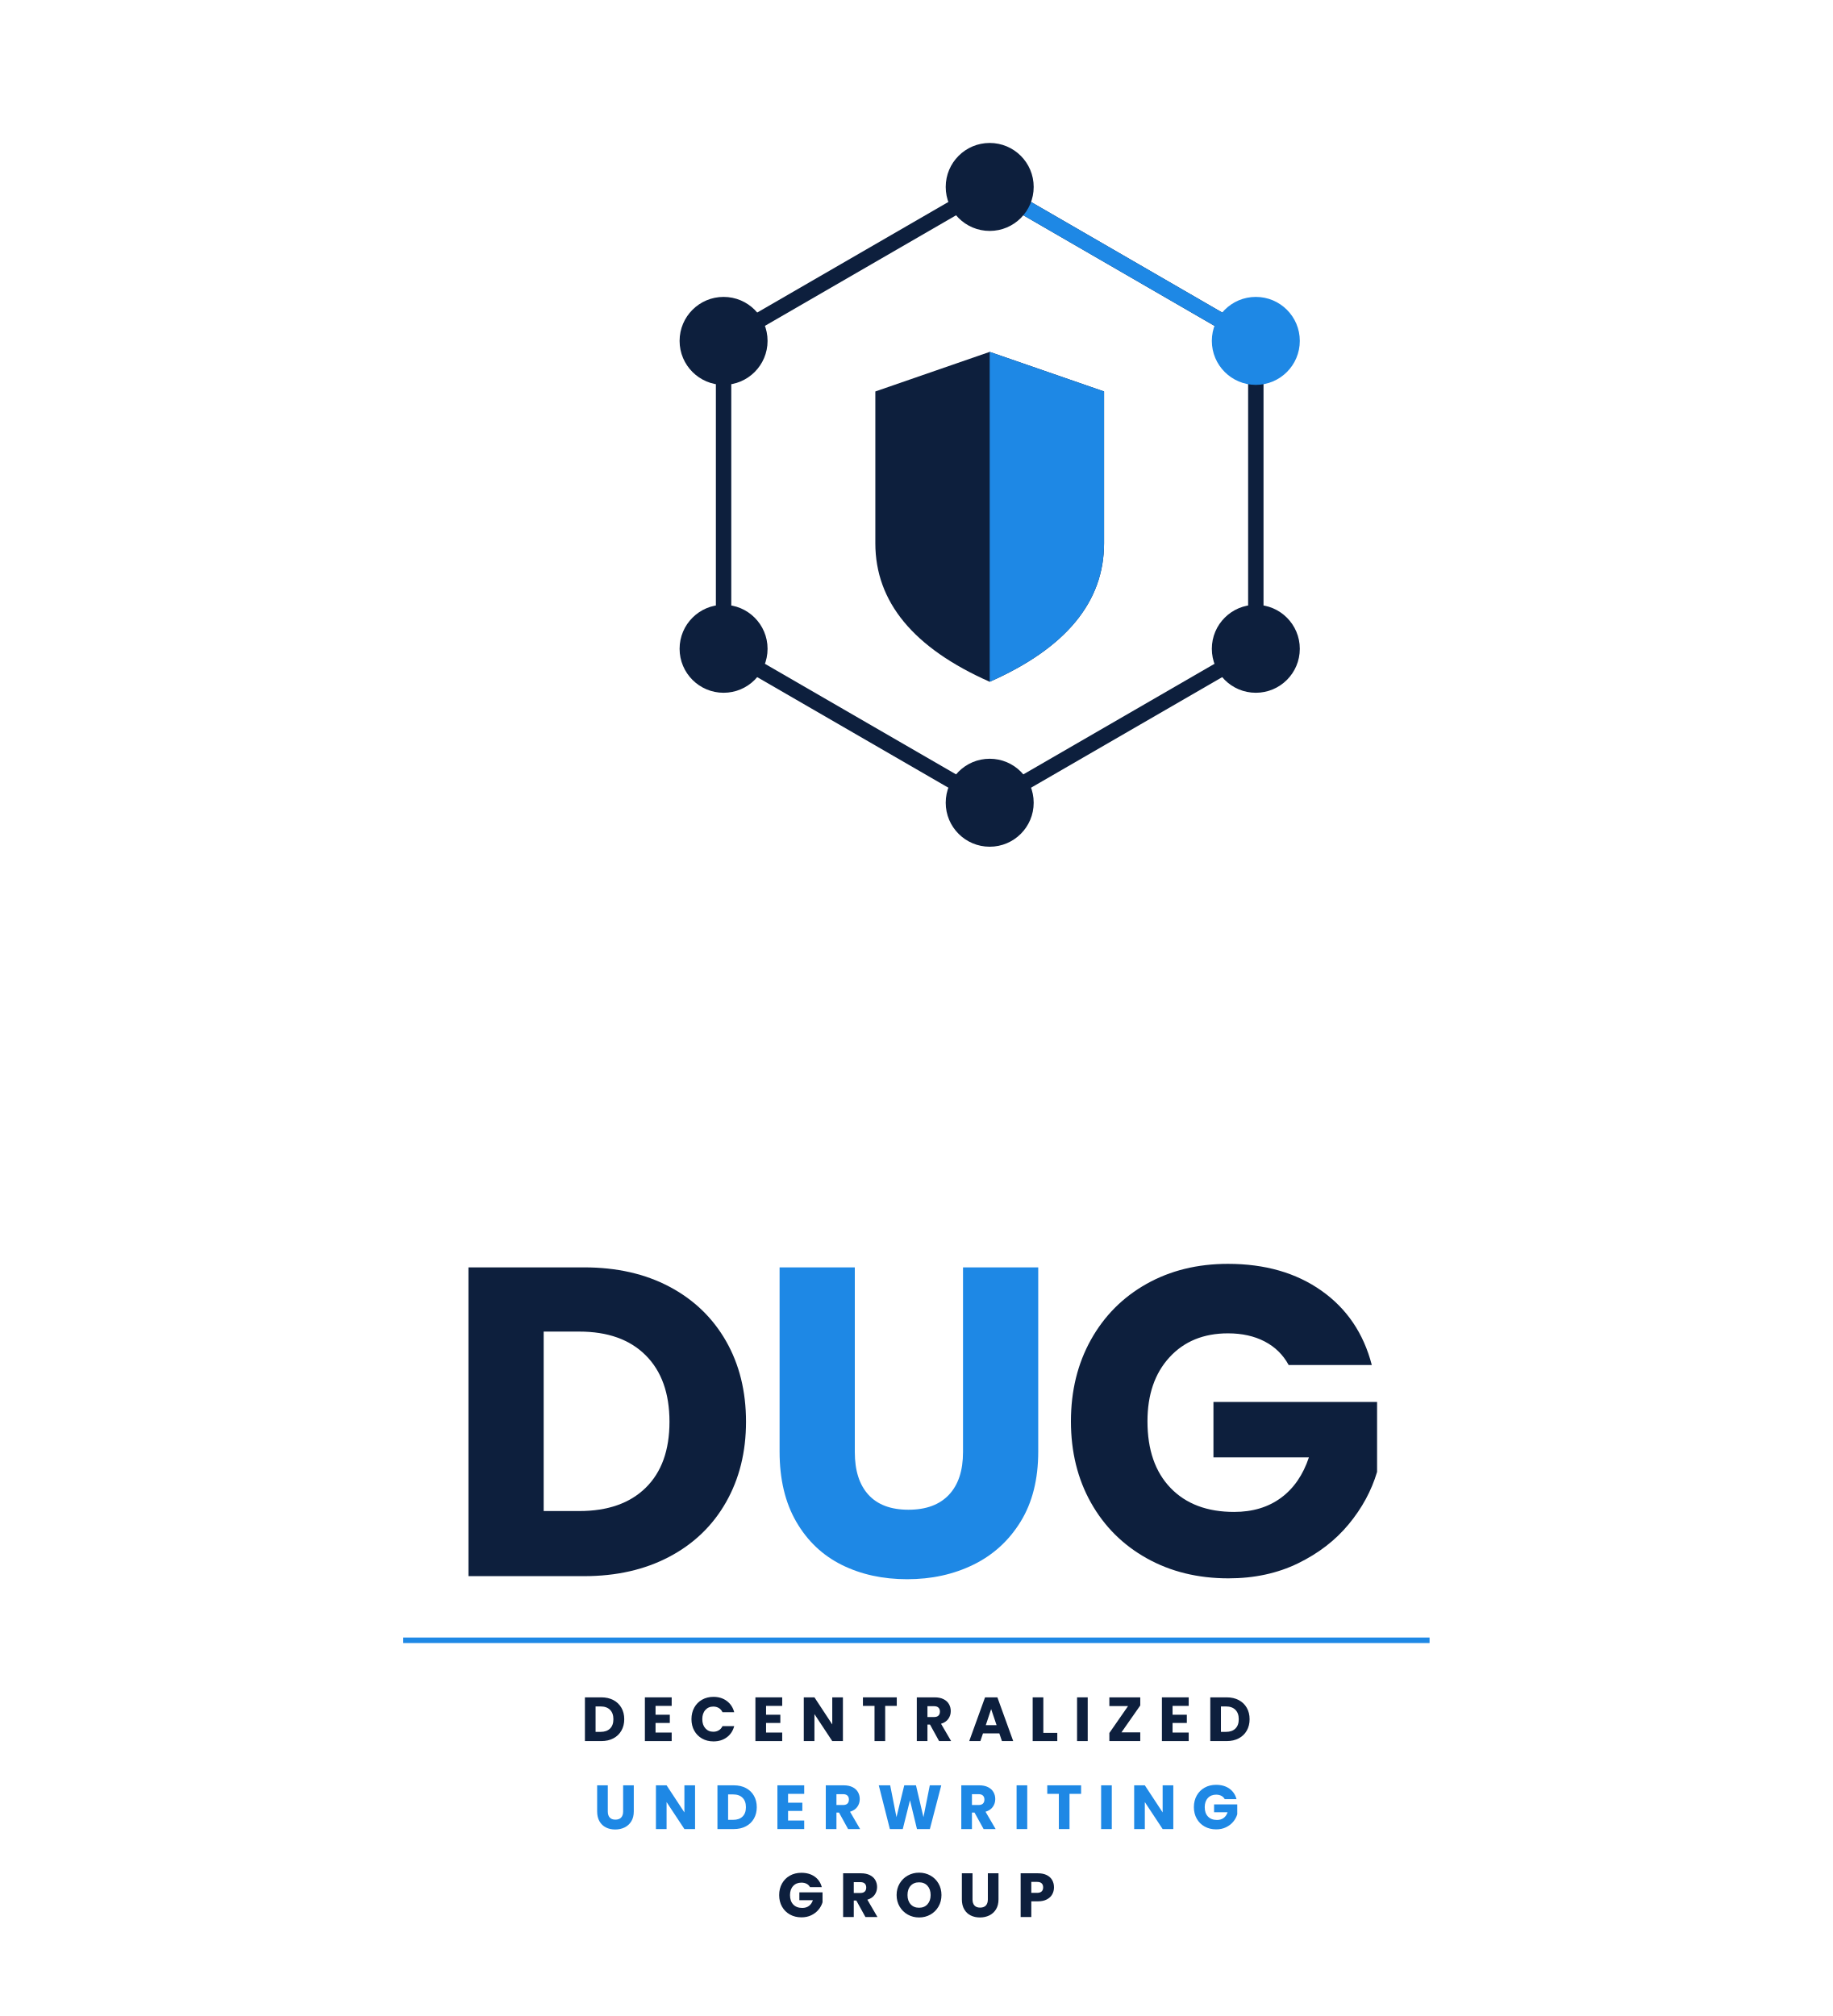
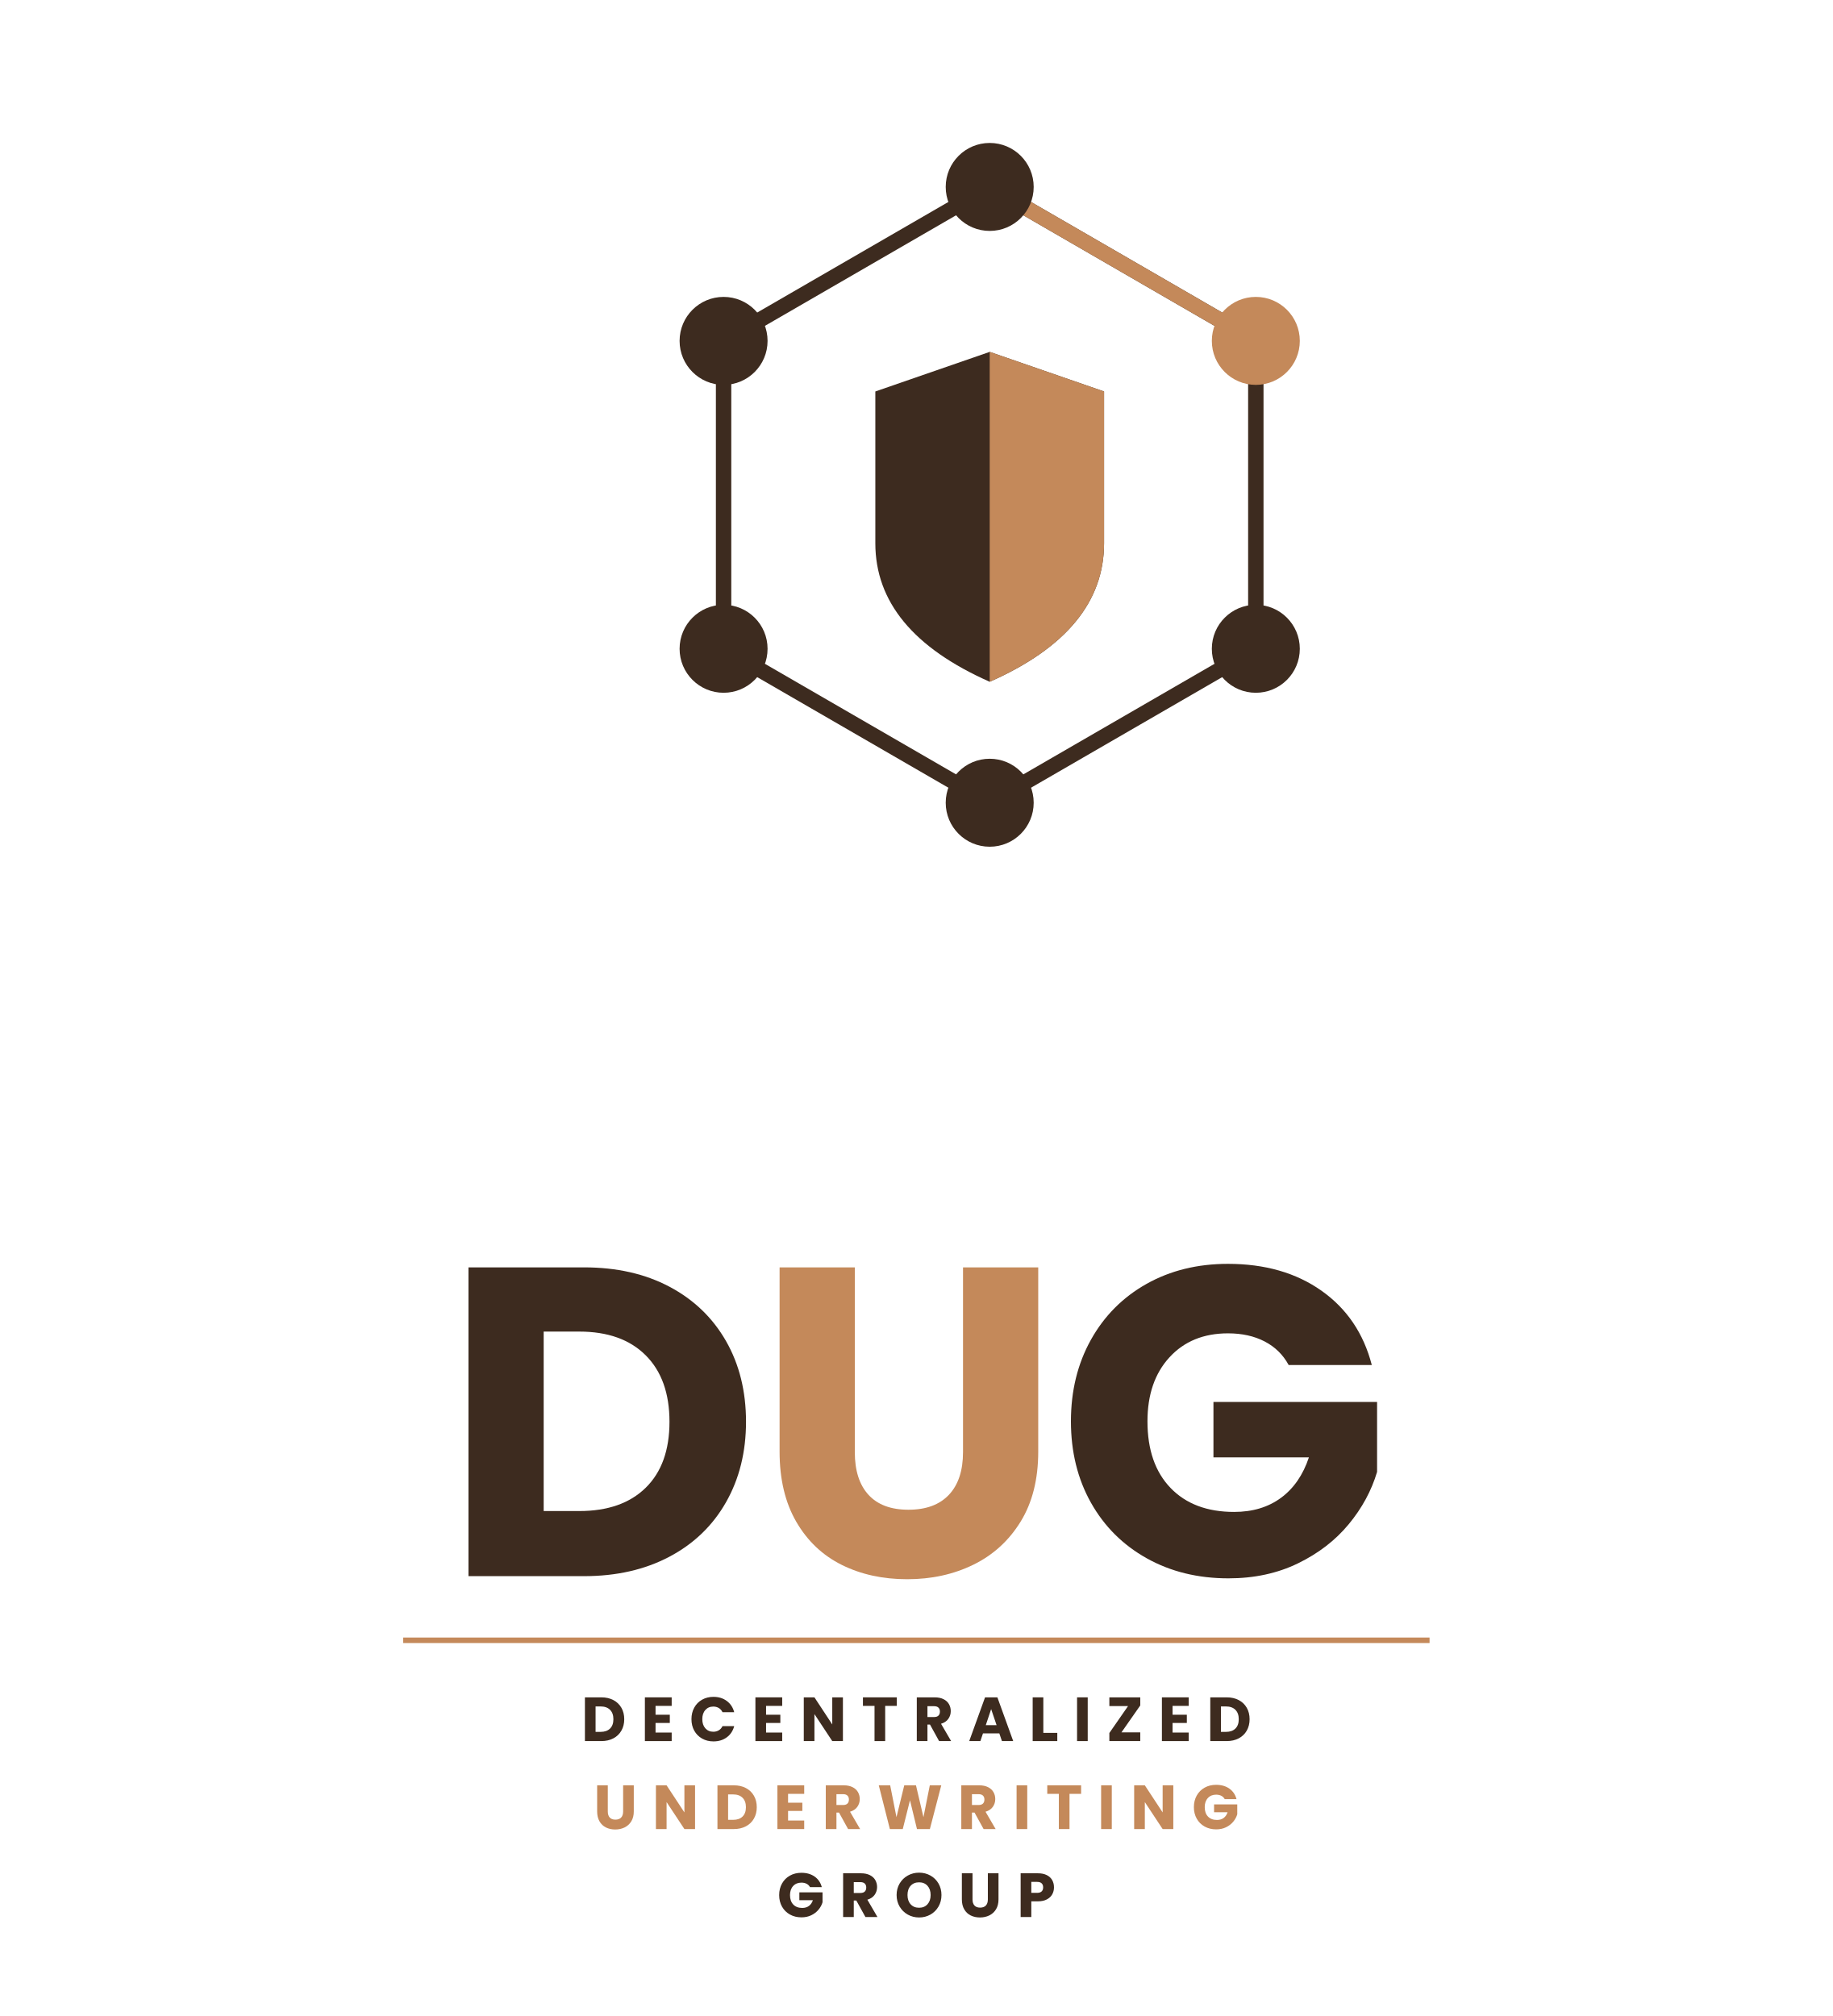
<svg xmlns="http://www.w3.org/2000/svg" viewBox="0 0 1000 1100">
  <g transform="translate(300,30) scale(1.2)">
-     <g stroke="#0D1F3D" stroke-width="7" stroke-linecap="round" fill="none">
+     <g stroke="#3d2b1f" stroke-width="7" stroke-linecap="round" fill="none">
      <line x1="200" y1="60" x2="321" y2="130" />
      <line x1="321" y1="130" x2="321" y2="270" />
      <line x1="321" y1="270" x2="200" y2="340" />
      <line x1="200" y1="340" x2="79" y2="270" />
      <line x1="79" y1="270" x2="79" y2="130" />
      <line x1="79" y1="130" x2="200" y2="60" />
    </g>
-     <line x1="200" y1="60" x2="321" y2="130" stroke="#1E88E5" stroke-width="7" stroke-linecap="round" />
-     <path d="M 200 135 L 252 153 L 252 222 Q 252 262 200 285 Q 148 262 148 222 L 148 153 Z" fill="#0D1F3D" />
-     <path d="M 200 135 L 252 153 L 252 222 Q 252 262 200 285 L 200 135 Z" fill="#1E88E5" />
-     <circle cx="200" cy="60" r="20" fill="#0D1F3D" />
-     <circle cx="321" cy="130" r="20" fill="#1E88E5" />
-     <circle cx="321" cy="270" r="20" fill="#0D1F3D" />
-     <circle cx="200" cy="340" r="20" fill="#0D1F3D" />
-     <circle cx="79" cy="270" r="20" fill="#0D1F3D" />
-     <circle cx="79" cy="130" r="20" fill="#0D1F3D" />
+     <line x1="200" y1="60" x2="321" y2="130" stroke="#c4895a" stroke-width="7" stroke-linecap="round" />
+     <path d="M 200 135 L 252 153 L 252 222 Q 252 262 200 285 Q 148 262 148 222 L 148 153 Z" fill="#3d2b1f" />
+     <path d="M 200 135 L 252 153 L 252 222 Q 252 262 200 285 L 200 135 Z" fill="#c4895a" />
+     <circle cx="200" cy="60" r="20" fill="#3d2b1f" />
+     <circle cx="321" cy="130" r="20" fill="#c4895a" />
+     <circle cx="321" cy="270" r="20" fill="#3d2b1f" />
+     <circle cx="200" cy="340" r="20" fill="#3d2b1f" />
+     <circle cx="79" cy="270" r="20" fill="#3d2b1f" />
+     <circle cx="79" cy="130" r="20" fill="#3d2b1f" />
  </g>
  <g transform="translate(240.72,860)">
-     <path d="M693 351Q693 248 647.5 168.0Q602 88 518.5 44.0Q435 0 325 0H62V702H325Q436 702 519.0 658.0Q602 614 647.5 534.5Q693 455 693 351ZM519 351Q519 448 465.0 502.0Q411 556 314 556H233V148H314Q411 148 465.0 201.0Q519 254 519 351Z" transform="translate(0.000,0) scale(0.24,-0.24)" fill="#0D1F3D" />
-     <path d="M230 702V282Q230 219 261.0 185.0Q292 151 352 151Q412 151 444.0 185.0Q476 219 476 282V702H647V283Q647 189 607.0 124.0Q567 59 499.5 26.0Q432 -7 349 -7Q266 -7 200.5 25.5Q135 58 97.0 123.5Q59 189 59 283V702Z" transform="translate(170.480,0) scale(0.24,-0.24)" fill="#1E88E5" />
-     <path d="M528 480Q509 515 473.5 533.5Q438 552 390 552Q307 552 257.0 497.5Q207 443 207 352Q207 255 259.5 200.5Q312 146 404 146Q467 146 510.5 178.0Q554 210 574 270H357V396H729V237Q710 173 664.5 118.0Q619 63 549.0 29.0Q479 -5 391 -5Q287 -5 205.5 40.5Q124 86 78.5 167.0Q33 248 33 352Q33 456 78.5 537.5Q124 619 205.0 664.5Q286 710 390 710Q516 710 602.5 649.0Q689 588 717 480Z" transform="translate(335.680,0) scale(0.24,-0.24)" fill="#0D1F3D" />
+     <path d="M693 351Q693 248 647.5 168.0Q602 88 518.5 44.0Q435 0 325 0H62V702H325Q436 702 519.0 658.0Q602 614 647.5 534.5Q693 455 693 351ZM519 351Q519 448 465.0 502.0Q411 556 314 556H233V148H314Q411 148 465.0 201.0Q519 254 519 351Z" transform="translate(0.000,0) scale(0.24,-0.24)" fill="#3d2b1f" />
+     <path d="M230 702V282Q230 219 261.0 185.0Q292 151 352 151Q412 151 444.0 185.0Q476 219 476 282V702H647V283Q647 189 607.0 124.0Q567 59 499.5 26.0Q432 -7 349 -7Q266 -7 200.5 25.5Q135 58 97.0 123.5Q59 189 59 283V702Z" transform="translate(170.480,0) scale(0.24,-0.24)" fill="#c4895a" />
+     <path d="M528 480Q509 515 473.5 533.5Q438 552 390 552Q307 552 257.0 497.5Q207 443 207 352Q207 255 259.5 200.5Q312 146 404 146Q467 146 510.5 178.0Q554 210 574 270H357V396H729V237Q710 173 664.5 118.0Q619 63 549.0 29.0Q479 -5 391 -5Q287 -5 205.5 40.5Q124 86 78.5 167.0Q33 248 33 352Q33 456 78.5 537.5Q124 619 205.0 664.5Q286 710 390 710Q516 710 602.5 649.0Q689 588 717 480Z" transform="translate(335.680,0) scale(0.24,-0.24)" fill="#3d2b1f" />
  </g>
-   <line x1="220" y1="895" x2="780" y2="895" stroke="#1E88E5" stroke-width="3" />
+   <line x1="220" y1="895" x2="780" y2="895" stroke="#c4895a" stroke-width="3" />
  <g transform="translate(317.037,950)">
-     <path d="M693 351Q693 248 647.5 168.0Q602 88 518.5 44.0Q435 0 325 0H62V702H325Q436 702 519.0 658.0Q602 614 647.5 534.5Q693 455 693 351ZM519 351Q519 448 465.0 502.0Q411 556 314 556H233V148H314Q411 148 465.0 201.0Q519 254 519 351Z" transform="translate(0.000,0) scale(0.034,-0.034)" fill="#0D1F3D" />
-     <path d="M233 565V423H462V291H233V137H492V0H62V702H492V565Z" transform="translate(32.718,0) scale(0.034,-0.034)" fill="#0D1F3D" />
-     <path d="M386 710Q511 710 600.0 644.0Q689 578 719 464H531Q510 508 471.5 531.0Q433 554 384 554Q305 554 256.0 499.0Q207 444 207 352Q207 260 256.0 205.0Q305 150 384 150Q433 150 471.5 173.0Q510 196 531 240H719Q689 126 600.0 60.5Q511 -5 386 -5Q284 -5 203.5 40.5Q123 86 78.0 167.0Q33 248 33 352Q33 456 78.0 537.5Q123 619 203.5 664.5Q284 710 386 710Z" transform="translate(59.112,0) scale(0.034,-0.034)" fill="#0D1F3D" />
-     <path d="M233 565V423H462V291H233V137H492V0H62V702H492V565Z" transform="translate(93.020,0) scale(0.034,-0.034)" fill="#0D1F3D" />
-     <path d="M690 0H519L233 433V0H62V702H233L519 267V702H690Z" transform="translate(119.414,0) scale(0.034,-0.034)" fill="#0D1F3D" />
-     <path d="M567 702V565H381V0H210V565H24V702Z" transform="translate(152.982,0) scale(0.034,-0.034)" fill="#0D1F3D" />
-     <path d="M420 0 274 265H233V0H62V702H349Q432 702 490.5 673.0Q549 644 578.0 593.5Q607 543 607 481Q607 411 567.5 356.0Q528 301 451 278L613 0ZM233 386H339Q386 386 409.5 409.0Q433 432 433 474Q433 514 409.5 537.0Q386 560 339 560H233Z" transform="translate(181.076,0) scale(0.034,-0.034)" fill="#0D1F3D" />
-     <path d="M499 124H237L195 0H16L270 702H468L722 0H541ZM455 256 368 513 282 256Z" transform="translate(211.244,0) scale(0.034,-0.034)" fill="#0D1F3D" />
-     <path d="M233 132H457V0H62V702H233Z" transform="translate(244.302,0) scale(0.034,-0.034)" fill="#0D1F3D" />
-     <path d="M233 702V0H62V702Z" transform="translate(268.520,0) scale(0.034,-0.034)" fill="#0D1F3D" />
-     <path d="M244 140H546V0H50V130L350 562H50V702H546V572Z" transform="translate(286.550,0) scale(0.034,-0.034)" fill="#0D1F3D" />
-     <path d="M233 565V423H462V291H233V137H492V0H62V702H492V565Z" transform="translate(314.814,0) scale(0.034,-0.034)" fill="#0D1F3D" />
-     <path d="M693 351Q693 248 647.5 168.0Q602 88 518.5 44.0Q435 0 325 0H62V702H325Q436 702 519.0 658.0Q602 614 647.5 534.5Q693 455 693 351ZM519 351Q519 448 465.0 502.0Q411 556 314 556H233V148H314Q411 148 465.0 201.0Q519 254 519 351Z" transform="translate(341.208,0) scale(0.034,-0.034)" fill="#0D1F3D" />
+     <path d="M693 351Q693 248 647.5 168.0Q602 88 518.5 44.0Q435 0 325 0H62V702H325Q436 702 519.0 658.0Q602 614 647.5 534.5Q693 455 693 351ZM519 351Q519 448 465.0 502.0Q411 556 314 556H233V148H314Q411 148 465.0 201.0Q519 254 519 351Z" transform="translate(0.000,0) scale(0.034,-0.034)" fill="#3d2b1f" />
+     <path d="M233 565V423H462V291H233V137H492V0H62V702H492V565Z" transform="translate(32.718,0) scale(0.034,-0.034)" fill="#3d2b1f" />
+     <path d="M386 710Q511 710 600.0 644.0Q689 578 719 464H531Q510 508 471.5 531.0Q433 554 384 554Q305 554 256.0 499.0Q207 444 207 352Q207 260 256.0 205.0Q305 150 384 150Q433 150 471.5 173.0Q510 196 531 240H719Q689 126 600.0 60.5Q511 -5 386 -5Q284 -5 203.5 40.5Q123 86 78.0 167.0Q33 248 33 352Q33 456 78.0 537.5Q123 619 203.5 664.5Q284 710 386 710Z" transform="translate(59.112,0) scale(0.034,-0.034)" fill="#3d2b1f" />
+     <path d="M233 565V423H462V291H233V137H492V0H62V702H492V565Z" transform="translate(93.020,0) scale(0.034,-0.034)" fill="#3d2b1f" />
+     <path d="M690 0H519L233 433V0H62V702H233L519 267V702H690Z" transform="translate(119.414,0) scale(0.034,-0.034)" fill="#3d2b1f" />
+     <path d="M567 702V565H381V0H210V565H24V702Z" transform="translate(152.982,0) scale(0.034,-0.034)" fill="#3d2b1f" />
+     <path d="M420 0 274 265H233V0H62V702H349Q432 702 490.5 673.0Q549 644 578.0 593.5Q607 543 607 481Q607 411 567.5 356.0Q528 301 451 278L613 0ZM233 386H339Q386 386 409.5 409.0Q433 432 433 474Q433 514 409.5 537.0Q386 560 339 560H233Z" transform="translate(181.076,0) scale(0.034,-0.034)" fill="#3d2b1f" />
+     <path d="M499 124H237L195 0H16L270 702H468L722 0H541ZM455 256 368 513 282 256Z" transform="translate(211.244,0) scale(0.034,-0.034)" fill="#3d2b1f" />
+     <path d="M233 132H457V0H62V702H233Z" transform="translate(244.302,0) scale(0.034,-0.034)" fill="#3d2b1f" />
+     <path d="M233 702V0H62V702Z" transform="translate(268.520,0) scale(0.034,-0.034)" fill="#3d2b1f" />
+     <path d="M244 140H546V0H50V130L350 562H50V702H546V572Z" transform="translate(286.550,0) scale(0.034,-0.034)" fill="#3d2b1f" />
+     <path d="M233 565V423H462V291H233V137H492V0H62V702H492V565Z" transform="translate(314.814,0) scale(0.034,-0.034)" fill="#3d2b1f" />
+     <path d="M693 351Q693 248 647.5 168.0Q602 88 518.5 44.0Q435 0 325 0H62V702H325Q436 702 519.0 658.0Q602 614 647.5 534.5Q693 455 693 351ZM519 351Q519 448 465.0 502.0Q411 556 314 556H233V148H314Q411 148 465.0 201.0Q519 254 519 351Z" transform="translate(341.208,0) scale(0.034,-0.034)" fill="#3d2b1f" />
  </g>
  <g transform="translate(323.808,998)">
-     <path d="M230 702V282Q230 219 261.0 185.0Q292 151 352 151Q412 151 444.0 185.0Q476 219 476 282V702H647V283Q647 189 607.0 124.0Q567 59 499.5 26.0Q432 -7 349 -7Q266 -7 200.5 25.5Q135 58 97.0 123.5Q59 189 59 283V702Z" transform="translate(0.000,0) scale(0.034,-0.034)" fill="#1E88E5" />
-     <path d="M690 0H519L233 433V0H62V702H233L519 267V702H690Z" transform="translate(31.970,0) scale(0.034,-0.034)" fill="#1E88E5" />
-     <path d="M693 351Q693 248 647.5 168.0Q602 88 518.5 44.0Q435 0 325 0H62V702H325Q436 702 519.0 658.0Q602 614 647.5 534.5Q693 455 693 351ZM519 351Q519 448 465.0 502.0Q411 556 314 556H233V148H314Q411 148 465.0 201.0Q519 254 519 351Z" transform="translate(65.538,0) scale(0.034,-0.034)" fill="#1E88E5" />
-     <path d="M233 565V423H462V291H233V137H492V0H62V702H492V565Z" transform="translate(98.256,0) scale(0.034,-0.034)" fill="#1E88E5" />
-     <path d="M420 0 274 265H233V0H62V702H349Q432 702 490.5 673.0Q549 644 578.0 593.5Q607 543 607 481Q607 411 567.5 356.0Q528 301 451 278L613 0ZM233 386H339Q386 386 409.5 409.0Q433 432 433 474Q433 514 409.5 537.0Q386 560 339 560H233Z" transform="translate(124.650,0) scale(0.034,-0.034)" fill="#1E88E5" />
-     <path d="M1028 702 845 0H638L526 462L410 0H203L25 702H208L309 191L434 702H622L742 191L844 702Z" transform="translate(154.818,0) scale(0.034,-0.034)" fill="#1E88E5" />
-     <path d="M420 0 274 265H233V0H62V702H349Q432 702 490.5 673.0Q549 644 578.0 593.5Q607 543 607 481Q607 411 567.5 356.0Q528 301 451 278L613 0ZM233 386H339Q386 386 409.5 409.0Q433 432 433 474Q433 514 409.5 537.0Q386 560 339 560H233Z" transform="translate(198.586,0) scale(0.034,-0.034)" fill="#1E88E5" />
-     <path d="M233 702V0H62V702Z" transform="translate(228.754,0) scale(0.034,-0.034)" fill="#1E88E5" />
-     <path d="M567 702V565H381V0H210V565H24V702Z" transform="translate(246.784,0) scale(0.034,-0.034)" fill="#1E88E5" />
-     <path d="M233 702V0H62V702Z" transform="translate(274.878,0) scale(0.034,-0.034)" fill="#1E88E5" />
-     <path d="M690 0H519L233 433V0H62V702H233L519 267V702H690Z" transform="translate(292.908,0) scale(0.034,-0.034)" fill="#1E88E5" />
-     <path d="M528 480Q509 515 473.5 533.5Q438 552 390 552Q307 552 257.0 497.5Q207 443 207 352Q207 255 259.5 200.5Q312 146 404 146Q467 146 510.5 178.0Q554 210 574 270H357V396H729V237Q710 173 664.5 118.0Q619 63 549.0 29.0Q479 -5 391 -5Q287 -5 205.5 40.5Q124 86 78.5 167.0Q33 248 33 352Q33 456 78.5 537.5Q124 619 205.0 664.5Q286 710 390 710Q516 710 602.5 649.0Q689 588 717 480Z" transform="translate(326.476,0) scale(0.034,-0.034)" fill="#1E88E5" />
+     <path d="M230 702V282Q230 219 261.0 185.0Q292 151 352 151Q412 151 444.0 185.0Q476 219 476 282V702H647V283Q647 189 607.0 124.0Q567 59 499.5 26.0Q432 -7 349 -7Q266 -7 200.5 25.5Q135 58 97.0 123.5Q59 189 59 283V702Z" transform="translate(0.000,0) scale(0.034,-0.034)" fill="#c4895a" />
+     <path d="M690 0H519L233 433V0H62V702H233L519 267V702H690Z" transform="translate(31.970,0) scale(0.034,-0.034)" fill="#c4895a" />
+     <path d="M693 351Q693 248 647.5 168.0Q602 88 518.5 44.0Q435 0 325 0H62V702H325Q436 702 519.0 658.0Q602 614 647.5 534.5Q693 455 693 351ZM519 351Q519 448 465.0 502.0Q411 556 314 556H233V148H314Q411 148 465.0 201.0Q519 254 519 351Z" transform="translate(65.538,0) scale(0.034,-0.034)" fill="#c4895a" />
+     <path d="M233 565V423H462V291H233V137H492V0H62V702H492V565Z" transform="translate(98.256,0) scale(0.034,-0.034)" fill="#c4895a" />
+     <path d="M420 0 274 265H233V0H62V702H349Q432 702 490.5 673.0Q549 644 578.0 593.5Q607 543 607 481Q607 411 567.5 356.0Q528 301 451 278L613 0ZM233 386H339Q386 386 409.5 409.0Q433 432 433 474Q433 514 409.5 537.0Q386 560 339 560H233Z" transform="translate(124.650,0) scale(0.034,-0.034)" fill="#c4895a" />
+     <path d="M1028 702 845 0H638L526 462L410 0H203L25 702H208L309 191L434 702H622L742 191L844 702Z" transform="translate(154.818,0) scale(0.034,-0.034)" fill="#c4895a" />
+     <path d="M420 0 274 265H233V0H62V702H349Q432 702 490.5 673.0Q549 644 578.0 593.5Q607 543 607 481Q607 411 567.5 356.0Q528 301 451 278L613 0ZM233 386H339Q386 386 409.5 409.0Q433 432 433 474Q433 514 409.5 537.0Q386 560 339 560H233Z" transform="translate(198.586,0) scale(0.034,-0.034)" fill="#c4895a" />
+     <path d="M233 702V0H62V702Z" transform="translate(228.754,0) scale(0.034,-0.034)" fill="#c4895a" />
+     <path d="M567 702V565H381V0H210V565H24V702Z" transform="translate(246.784,0) scale(0.034,-0.034)" fill="#c4895a" />
+     <path d="M233 702V0H62V702Z" transform="translate(274.878,0) scale(0.034,-0.034)" fill="#c4895a" />
+     <path d="M690 0H519L233 433V0H62V702H233L519 267V702H690Z" transform="translate(292.908,0) scale(0.034,-0.034)" fill="#c4895a" />
+     <path d="M528 480Q509 515 473.5 533.5Q438 552 390 552Q307 552 257.0 497.5Q207 443 207 352Q207 255 259.5 200.5Q312 146 404 146Q467 146 510.5 178.0Q554 210 574 270H357V396H729V237Q710 173 664.5 118.0Q619 63 549.0 29.0Q479 -5 391 -5Q287 -5 205.5 40.5Q124 86 78.5 167.0Q33 248 33 352Q33 456 78.5 537.5Q124 619 205.0 664.5Q286 710 390 710Q516 710 602.5 649.0Q689 588 717 480Z" transform="translate(326.476,0) scale(0.034,-0.034)" fill="#c4895a" />
  </g>
  <g transform="translate(424.007,1046)">
-     <path d="M528 480Q509 515 473.5 533.5Q438 552 390 552Q307 552 257.0 497.5Q207 443 207 352Q207 255 259.5 200.5Q312 146 404 146Q467 146 510.5 178.0Q554 210 574 270H357V396H729V237Q710 173 664.5 118.0Q619 63 549.0 29.0Q479 -5 391 -5Q287 -5 205.5 40.5Q124 86 78.5 167.0Q33 248 33 352Q33 456 78.5 537.5Q124 619 205.0 664.5Q286 710 390 710Q516 710 602.5 649.0Q689 588 717 480Z" transform="translate(0.000,0) scale(0.034,-0.034)" fill="#0D1F3D" />
-     <path d="M420 0 274 265H233V0H62V702H349Q432 702 490.5 673.0Q549 644 578.0 593.5Q607 543 607 481Q607 411 567.5 356.0Q528 301 451 278L613 0ZM233 386H339Q386 386 409.5 409.0Q433 432 433 474Q433 514 409.5 537.0Q386 560 339 560H233Z" transform="translate(33.908,0) scale(0.034,-0.034)" fill="#0D1F3D" />
-     <path d="M33 353Q33 456 81.5 538.0Q130 620 212.5 666.0Q295 712 394 712Q493 712 575.5 666.0Q658 620 705.5 538.0Q753 456 753 353Q753 250 705.0 167.5Q657 85 575.0 39.0Q493 -7 394 -7Q295 -7 212.5 39.0Q130 85 81.5 167.5Q33 250 33 353ZM579 353Q579 446 528.5 501.5Q478 557 394 557Q309 557 258.5 502.0Q208 447 208 353Q208 260 258.5 204.5Q309 149 394 149Q478 149 528.5 205.0Q579 261 579 353Z" transform="translate(64.076,0) scale(0.034,-0.034)" fill="#0D1F3D" />
-     <path d="M230 702V282Q230 219 261.0 185.0Q292 151 352 151Q412 151 444.0 185.0Q476 219 476 282V702H647V283Q647 189 607.0 124.0Q567 59 499.5 26.0Q432 -7 349 -7Q266 -7 200.5 25.5Q135 58 97.0 123.5Q59 189 59 283V702Z" transform="translate(98.800,0) scale(0.034,-0.034)" fill="#0D1F3D" />
-     <path d="M339 252H233V0H62V702H339Q423 702 481.0 673.0Q539 644 568.0 593.0Q597 542 597 476Q597 415 569.0 364.5Q541 314 483.0 283.0Q425 252 339 252ZM423 476Q423 518 399.0 541.0Q375 564 326 564H233V388H326Q375 388 399.0 411.0Q423 434 423 476Z" transform="translate(130.770,0) scale(0.034,-0.034)" fill="#0D1F3D" />
+     <path d="M528 480Q509 515 473.5 533.5Q438 552 390 552Q307 552 257.0 497.5Q207 443 207 352Q207 255 259.5 200.5Q312 146 404 146Q467 146 510.5 178.0Q554 210 574 270H357V396H729V237Q710 173 664.5 118.0Q619 63 549.0 29.0Q479 -5 391 -5Q287 -5 205.5 40.5Q124 86 78.5 167.0Q33 248 33 352Q33 456 78.5 537.5Q124 619 205.0 664.5Q286 710 390 710Q516 710 602.5 649.0Q689 588 717 480Z" transform="translate(0.000,0) scale(0.034,-0.034)" fill="#3d2b1f" />
+     <path d="M420 0 274 265H233V0H62V702H349Q432 702 490.5 673.0Q549 644 578.0 593.5Q607 543 607 481Q607 411 567.5 356.0Q528 301 451 278L613 0ZM233 386H339Q386 386 409.5 409.0Q433 432 433 474Q433 514 409.5 537.0Q386 560 339 560H233Z" transform="translate(33.908,0) scale(0.034,-0.034)" fill="#3d2b1f" />
+     <path d="M33 353Q33 456 81.5 538.0Q130 620 212.5 666.0Q295 712 394 712Q493 712 575.5 666.0Q658 620 705.5 538.0Q753 456 753 353Q753 250 705.0 167.5Q657 85 575.0 39.0Q493 -7 394 -7Q295 -7 212.5 39.0Q130 85 81.5 167.5Q33 250 33 353ZM579 353Q579 446 528.5 501.5Q478 557 394 557Q309 557 258.5 502.0Q208 447 208 353Q208 260 258.5 204.5Q309 149 394 149Q478 149 528.5 205.0Q579 261 579 353Z" transform="translate(64.076,0) scale(0.034,-0.034)" fill="#3d2b1f" />
+     <path d="M230 702V282Q230 219 261.0 185.0Q292 151 352 151Q412 151 444.0 185.0Q476 219 476 282V702H647V283Q647 189 607.0 124.0Q567 59 499.5 26.0Q432 -7 349 -7Q266 -7 200.5 25.5Q135 58 97.0 123.5Q59 189 59 283V702Z" transform="translate(98.800,0) scale(0.034,-0.034)" fill="#3d2b1f" />
+     <path d="M339 252H233V0H62V702H339Q423 702 481.0 673.0Q539 644 568.0 593.0Q597 542 597 476Q597 415 569.0 364.5Q541 314 483.0 283.0Q425 252 339 252ZM423 476Q423 518 399.0 541.0Q375 564 326 564H233V388H326Q375 388 399.0 411.0Q423 434 423 476Z" transform="translate(130.770,0) scale(0.034,-0.034)" fill="#3d2b1f" />
  </g>
</svg>
